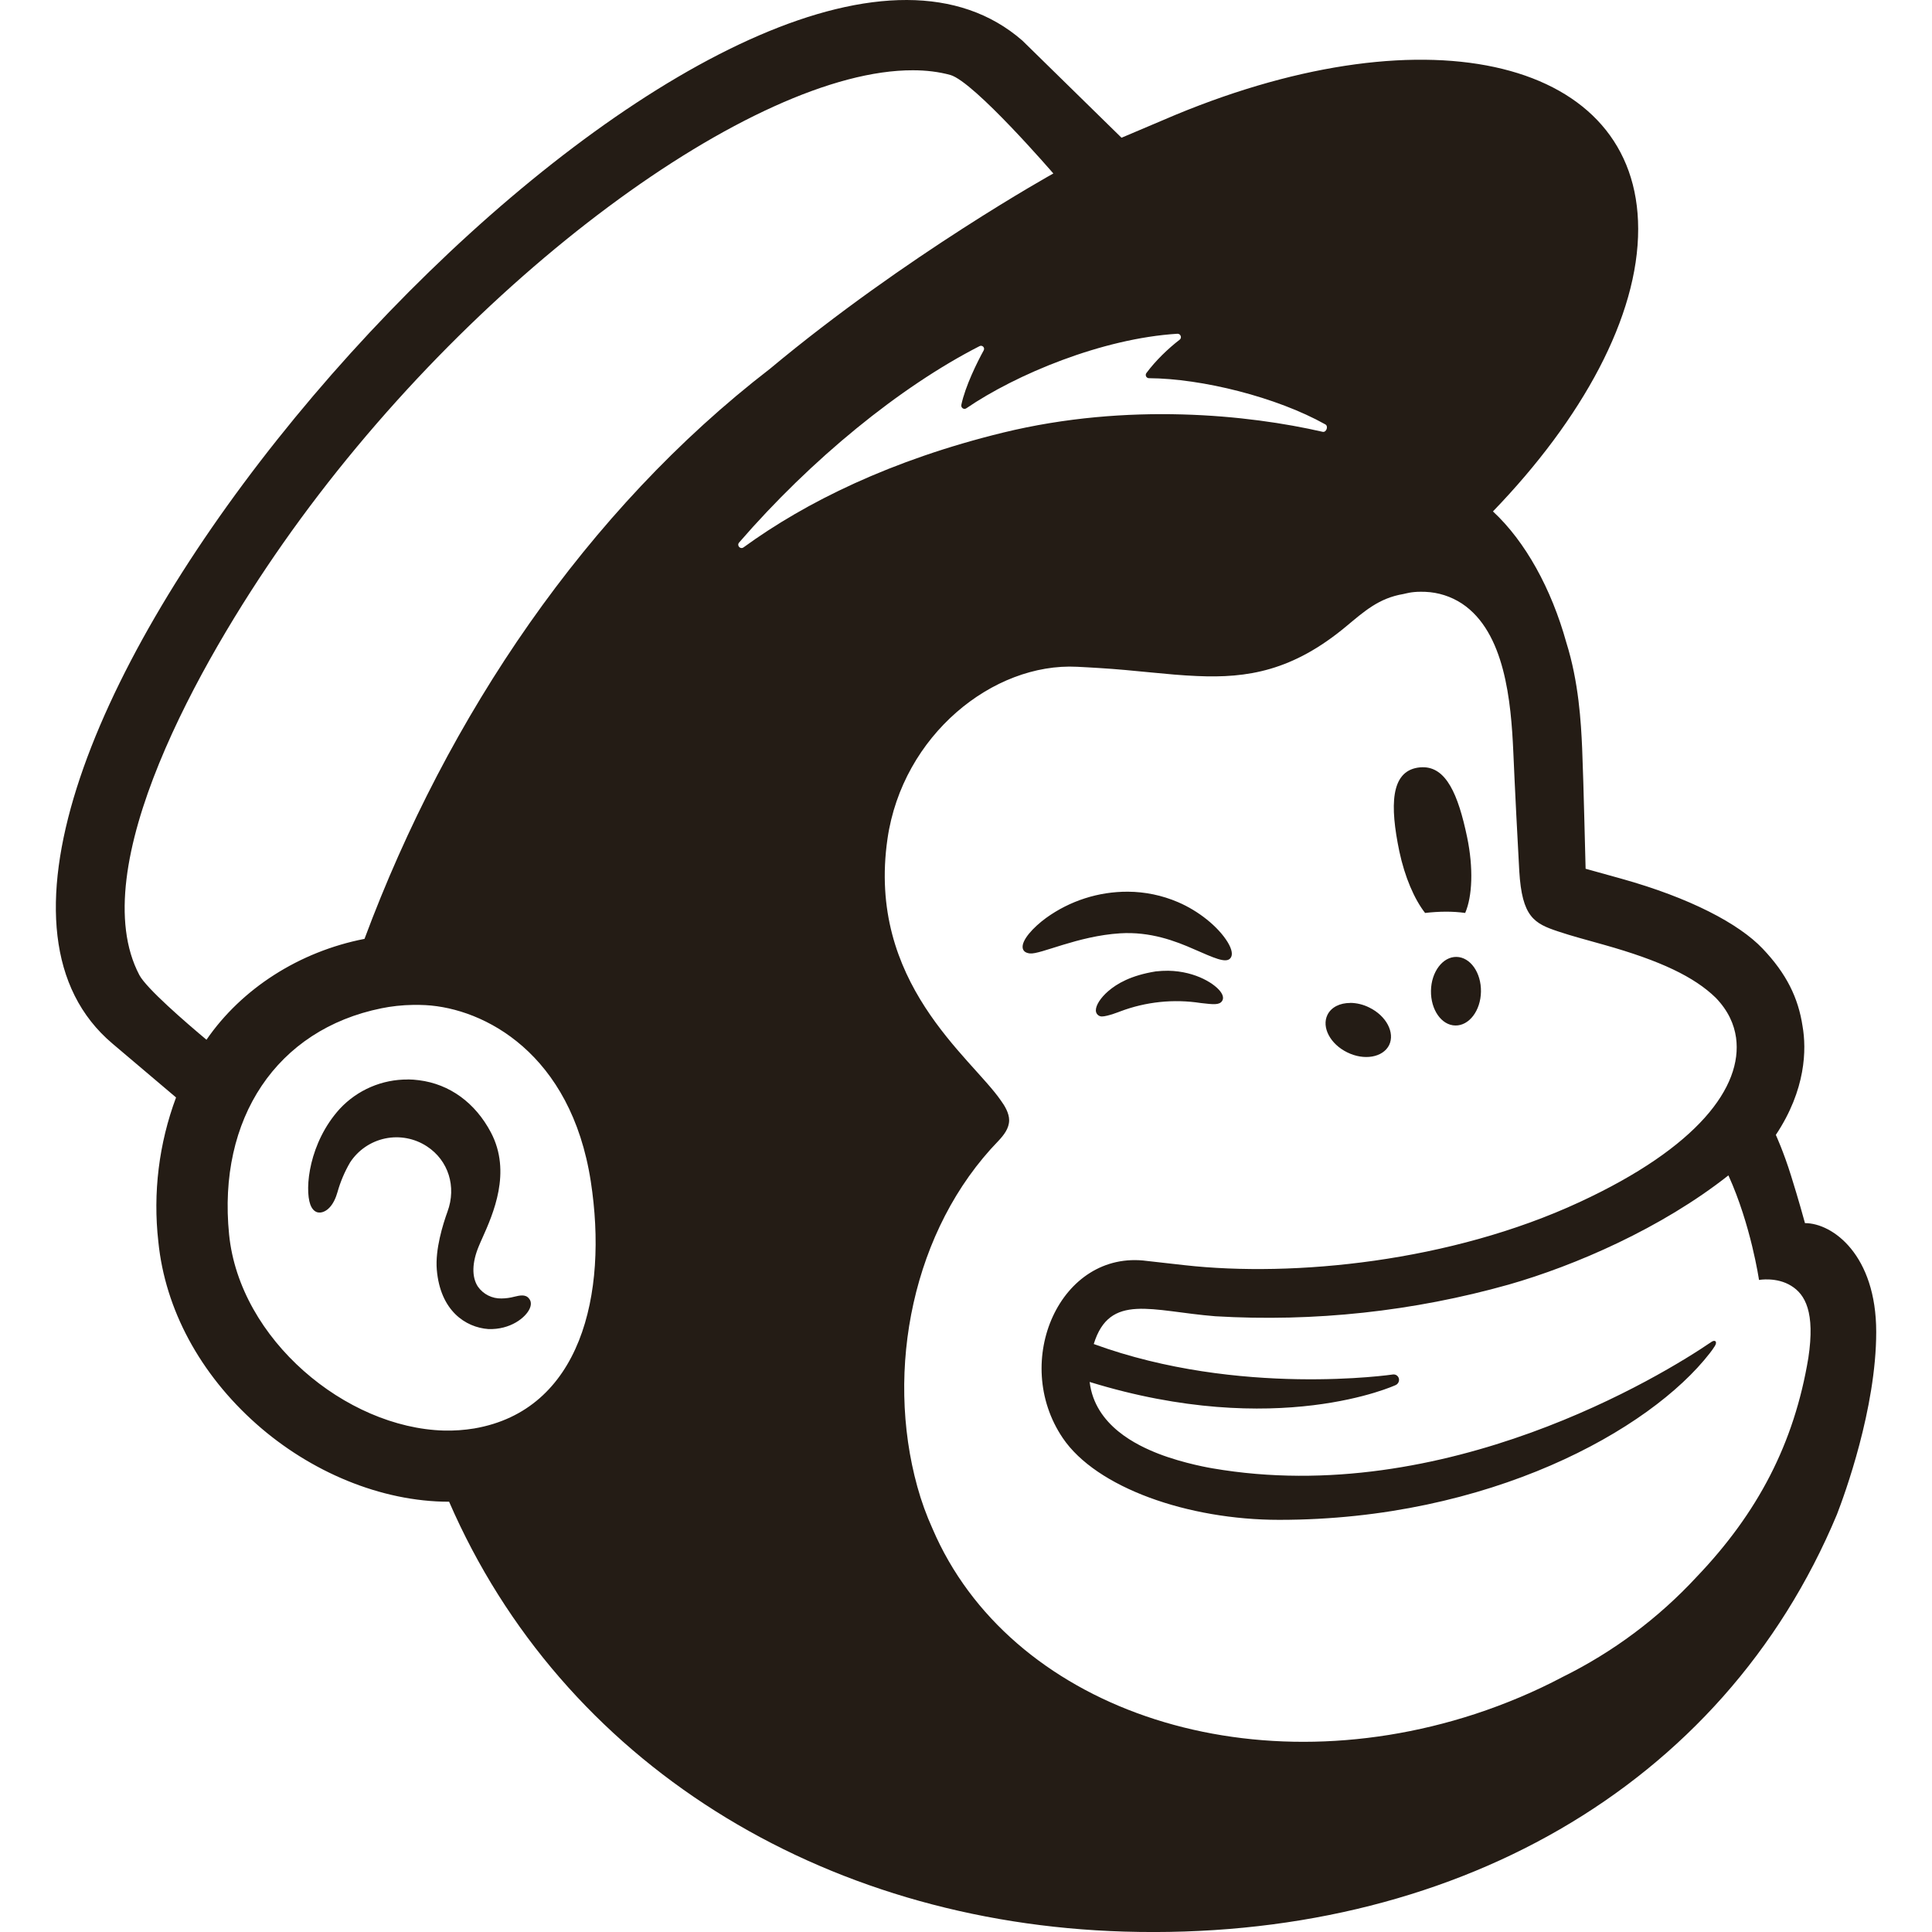
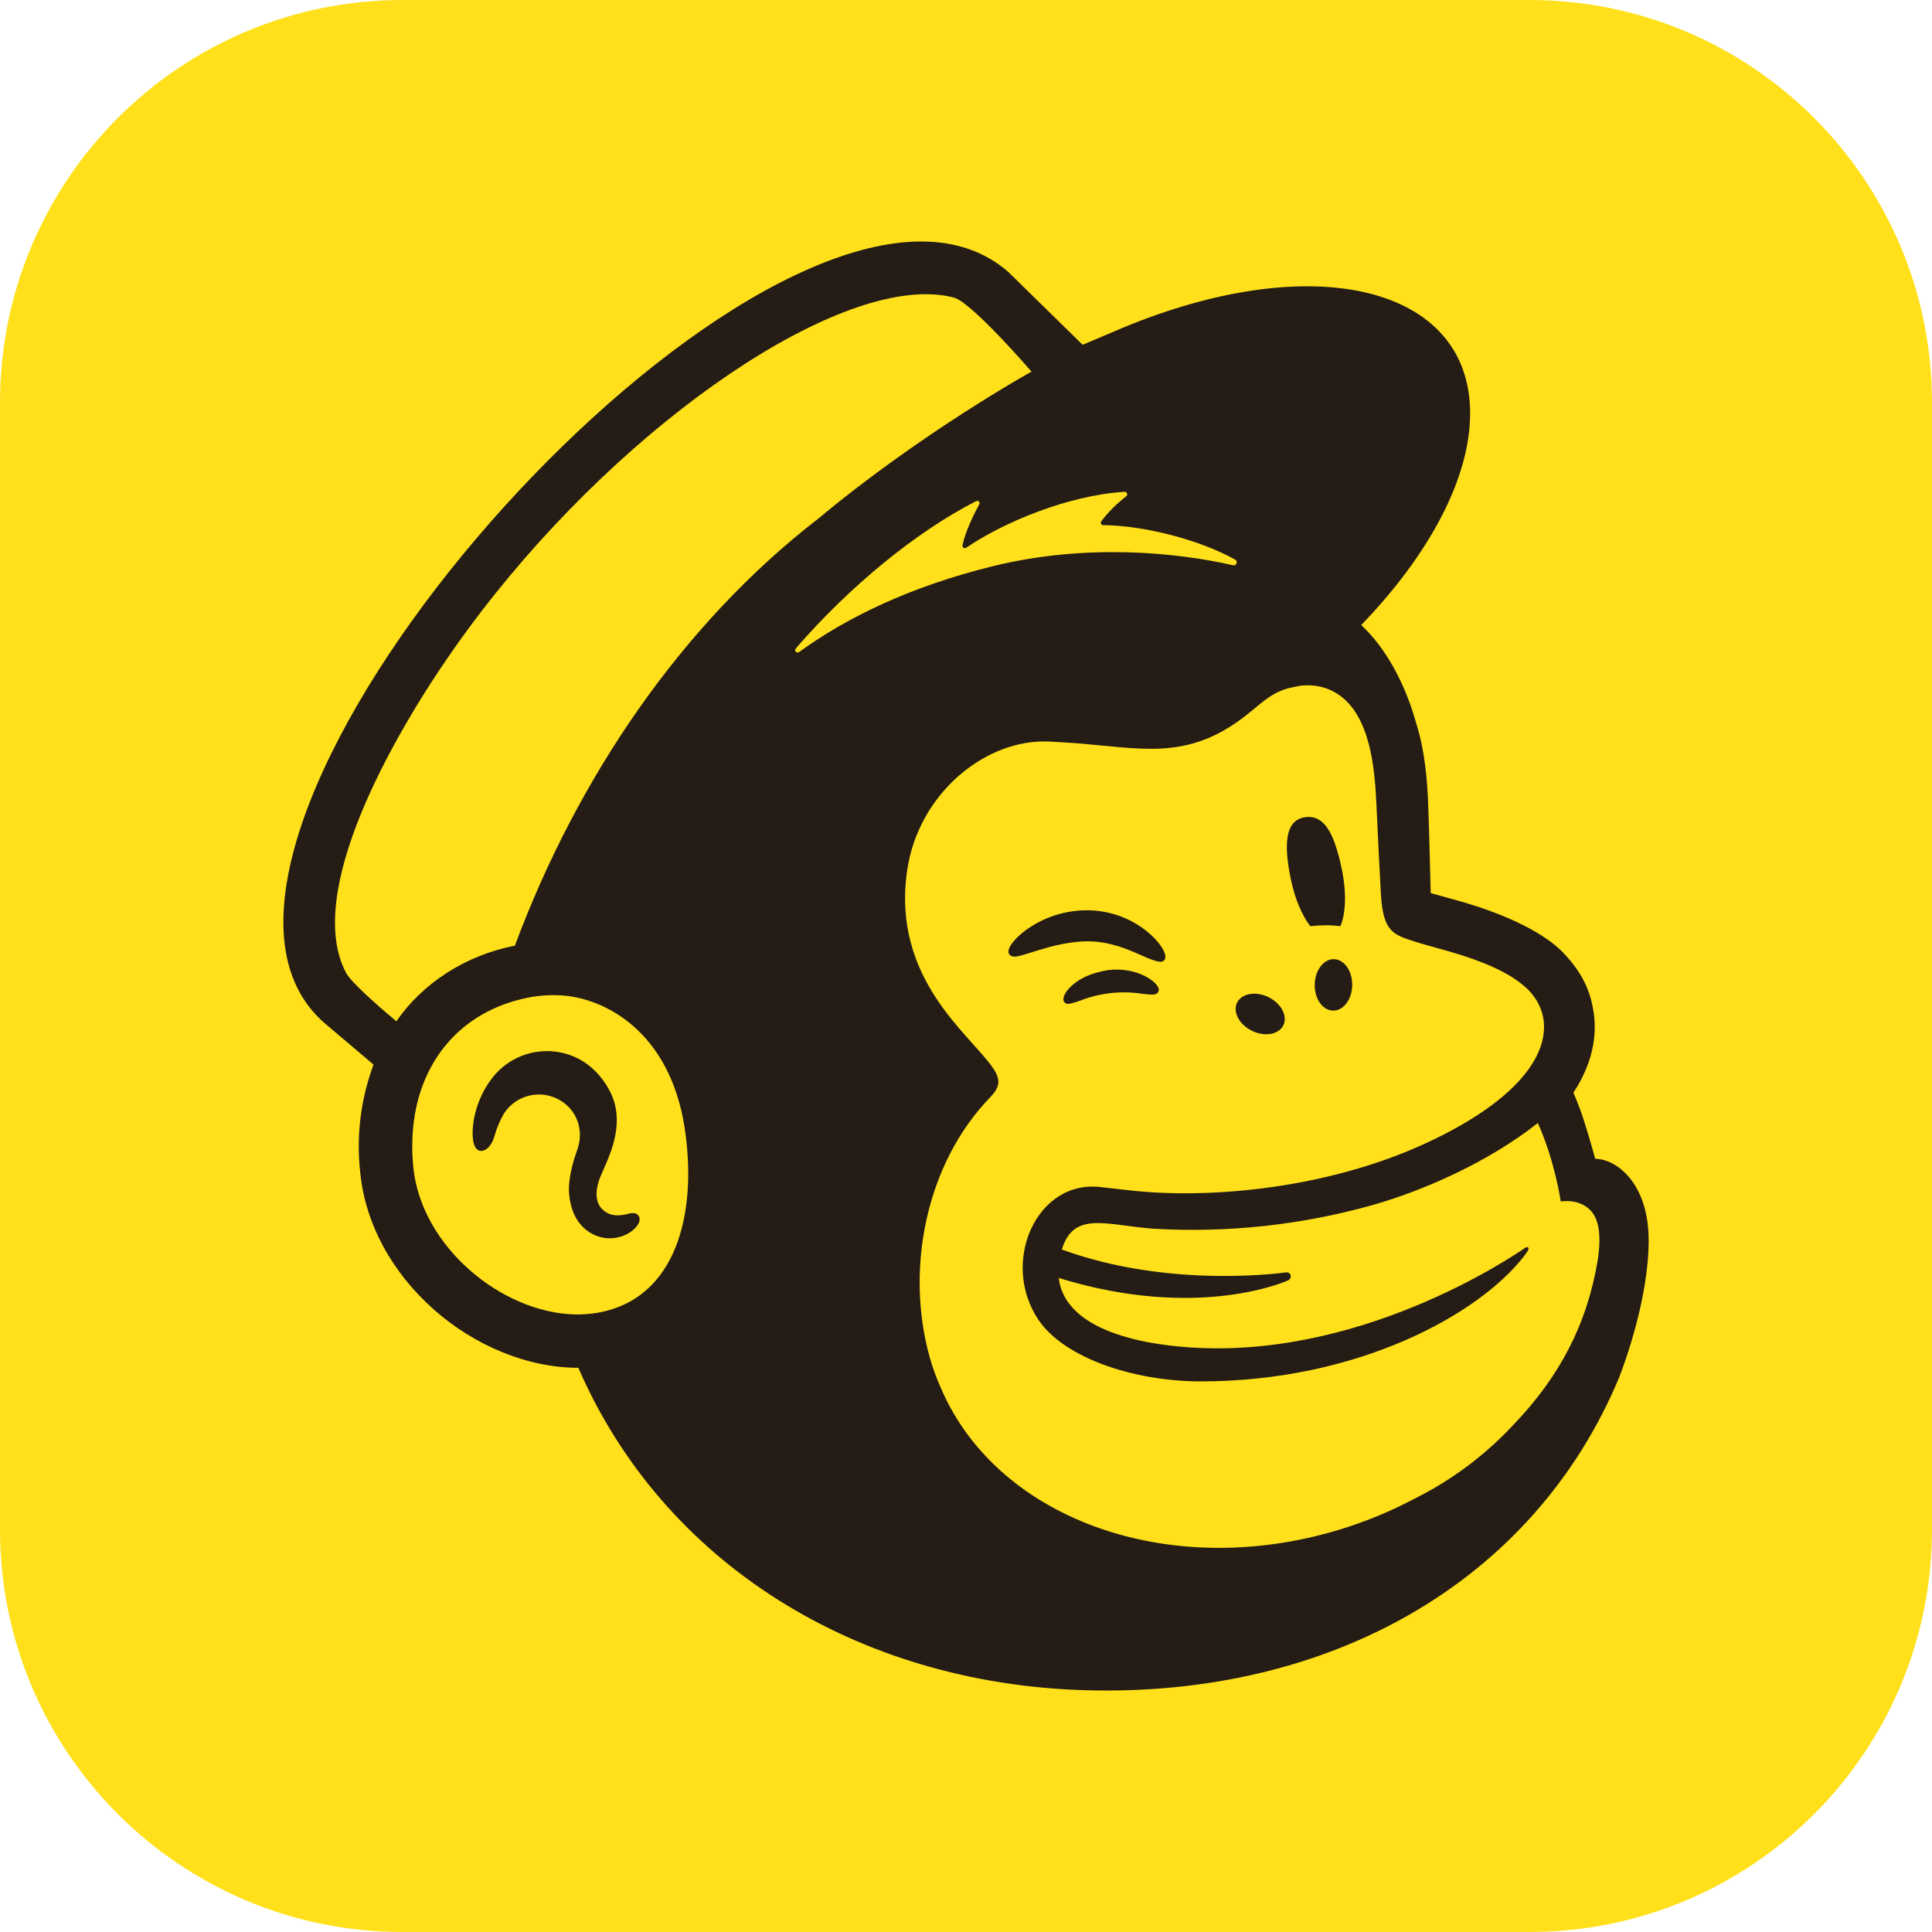
<svg xmlns="http://www.w3.org/2000/svg" viewBox="0 0 24 24">
-   <path fill="#241C15" d="M11.267 0C6.791-.015-1.82 10.246 1.397 12.964l.79.669a3.88 3.88 0 0 0-.22 1.792c.084.84.518 1.644 1.22 2.266.666.59 1.542.964 2.392.964 1.406 3.24 4.62 5.228 8.386 5.34 4.04.12 7.433-1.776 8.854-5.182.093-.24.488-1.316.488-2.267 0-.956-.54-1.352-.885-1.352-.01-.037-.078-.286-.172-.586-.093-.3-.19-.51-.19-.51.375-.563.382-1.065.332-1.35-.053-.353-.2-.653-.496-.964-.296-.311-.902-.63-1.753-.868l-.446-.124c-.002-.019-.024-1.053-.043-1.497-.014-.32-.042-.822-.197-1.315-.186-.668-.508-1.253-.911-1.627 1.112-1.152 1.806-2.422 1.804-3.511-.003-2.095-2.576-2.729-5.746-1.416l-.672.285A678.22 678.22 0 0 0 12.7.504C12.304.159 11.817.002 11.267 0zm.073.873c.166 0 .322.019.465.058.297.084 1.28 1.224 1.28 1.224s-1.826 1.013-3.52 2.426c-2.28 1.757-4.005 4.311-5.037 7.082-.811.158-1.526.618-1.963 1.253-.261-.218-.748-.64-.834-.804-.698-1.326.761-3.902 1.781-5.357C5.834 3.44 9.37.867 11.34.873zm3.286 3.273c.04-.002.06.05.028.074-.143.11-.299.26-.413.414a.04.04 0 0 0 .031.064c.659.004 1.587.235 2.192.574.041.023.012.103-.034.092-.915-.21-2.414-.369-3.97.01-1.39.34-2.45.863-3.224 1.426-.04.028-.086-.023-.055-.06.896-1.035 1.999-1.935 2.987-2.44.034-.018.07.019.052.052-.079.143-.23.447-.278.678-.007.035.032.063.062.042.615-.42 1.684-.868 2.622-.926zm3.023 3.205l.056.001a.896.896 0 0 1 .456.146c.534.355.61 1.216.638 1.845.015.36.059 1.229.074 1.478.034.571.184.651.487.751.17.057.33.098.563.164.706.198 1.125.4 1.39.658.157.162.23.333.253.497.083.608-.472 1.36-1.942 2.041-1.607.746-3.557.935-4.904.785l-.471-.053c-1.078-.145-1.693 1.247-1.046 2.201.417.615 1.552 1.015 2.688 1.015 2.604 0 4.605-1.111 5.35-2.072a.987.987 0 0 0 .06-.085c.036-.055.006-.085-.04-.054-.608.416-3.31 2.069-6.2 1.571 0 0-.351-.057-.672-.182-.255-.1-.788-.344-.853-.891 2.333.72 3.801.039 3.801.039a.072.072 0 0 0 .042-.072.067.067 0 0 0-.074-.06s-1.911.283-3.718-.378c.197-.64.72-.408 1.51-.345a11.045 11.045 0 0 0 3.647-.394c.818-.234 1.892-.697 2.727-1.356.281.618.38 1.299.38 1.299s.219-.04.4.073c.173.106.299.326.213.895-.176 1.063-.628 1.926-1.387 2.72a5.714 5.714 0 0 1-1.666 1.244c-.34.18-.704.334-1.087.46-2.863.935-5.794-.093-6.739-2.3a3.545 3.545 0 0 1-.189-.522c-.403-1.455-.06-3.2 1.008-4.299.065-.07.132-.153.132-.256 0-.087-.055-.179-.102-.243-.374-.543-1.669-1.466-1.409-3.254.187-1.284 1.31-2.189 2.357-2.135.089.004.177.01.266.015.453.027.85.085 1.223.1.625.028 1.187-.063 1.853-.618.225-.187.405-.35.71-.401.028-.005.092-.028.215-.028zm.022 2.18a.42.42 0 0 0-.06.005c-.335.054-.347.468-.228 1.04.068.32.187.595.32.765.175-.02.343-.022.498 0 .089-.205.104-.557.024-.942-.112-.535-.261-.872-.554-.868zm-3.66 1.546a1.724 1.724 0 0 0-1.016.326c-.16.117-.311.28-.29.378.008.032.031.056.088.063.131.015.592-.217 1.122-.25.374-.023.684.094.923.2.239.104.386.173.443.113.037-.038.026-.11-.031-.204-.118-.192-.36-.387-.618-.497a1.601 1.601 0 0 0-.621-.129zm4.082.81c-.171-.003-.313.186-.317.42-.004.236.131.43.303.432.172.003.314-.185.318-.42.004-.236-.132-.429-.304-.432zm-3.58.172c-.05 0-.102.002-.155.008-.311.05-.483.152-.593.247-.094.082-.152.173-.152.237a.075.075 0 0 0 .075.076c.07 0 .228-.063.228-.063a1.98 1.98 0 0 1 1.001-.104c.157.018.23.027.265-.026.01-.016.022-.049-.01-.1-.063-.103-.311-.269-.66-.275zm2.26.4c-.127 0-.235.051-.283.148-.075.154.035.363.246.466.21.104.443.063.52-.09.075-.155-.035-.364-.246-.467a.542.542 0 0 0-.237-.058zm-11.635.024c.048 0 .098 0 .149.003.73.04 1.806.6 2.052 2.19.217 1.41-.128 2.843-1.449 3.069-.123.02-.248.029-.374.026-1.22-.033-2.539-1.132-2.67-2.435-.145-1.44.591-2.548 1.894-2.811.117-.024.252-.04.398-.042zm-.07.927a1.144 1.144 0 0 0-.847.364c-.38.418-.439.988-.366 1.19.027.073.07.094.1.098.064.008.16-.039.22-.2a1.2 1.2 0 0 0 .017-.052 1.58 1.58 0 0 1 .157-.37.689.689 0 0 1 .955-.199c.266.174.369.5.255.81-.058.161-.154.469-.133.721.043.511.357.717.64.738.274.01.466-.143.515-.256.029-.067.005-.107-.011-.125-.043-.053-.113-.037-.18-.021a.638.638 0 0 1-.16.022.347.347 0 0 1-.294-.148c-.078-.12-.073-.3.013-.504.011-.028.025-.058.04-.092.138-.308.368-.825.11-1.317-.195-.37-.513-.602-.894-.65a1.135 1.135 0 0 0-.138-.01z" />
+   <rect width="24" height="24" rx="5" fill="#FFE01B" />
+   <g transform="translate(3 3) scale(0.75)">
+     <path fill="#241C15" d="M11.267 0C6.791-.015-1.82 10.246 1.397 12.964l.79.669a3.88 3.88 0 0 0-.22 1.792c.084.84.518 1.644 1.22 2.266.666.59 1.542.964 2.392.964 1.406 3.24 4.62 5.228 8.386 5.34 4.04.12 7.433-1.776 8.854-5.182.093-.24.488-1.316.488-2.267 0-.956-.54-1.352-.885-1.352-.01-.037-.078-.286-.172-.586-.093-.3-.19-.51-.19-.51.375-.563.382-1.065.332-1.35-.053-.353-.2-.653-.496-.964-.296-.311-.902-.63-1.753-.868l-.446-.124c-.002-.019-.024-1.053-.043-1.497-.014-.32-.042-.822-.197-1.315-.186-.668-.508-1.253-.911-1.627 1.112-1.152 1.806-2.422 1.804-3.511-.003-2.095-2.576-2.729-5.746-1.416l-.672.285A678.22 678.22 0 0 0 12.7.504C12.304.159 11.817.002 11.267 0zm.073.873c.166 0 .322.019.465.058.297.084 1.28 1.224 1.28 1.224s-1.826 1.013-3.52 2.426c-2.28 1.757-4.005 4.311-5.037 7.082-.811.158-1.526.618-1.963 1.253-.261-.218-.748-.64-.834-.804-.698-1.326.761-3.902 1.781-5.357C5.834 3.44 9.37.867 11.34.873zm3.286 3.273c.04-.002.06.05.028.074-.143.11-.299.26-.413.414a.04.04 0 0 0 .031.064c.659.004 1.587.235 2.192.574.041.023.012.103-.034.092-.915-.21-2.414-.369-3.97.01-1.39.34-2.45.863-3.224 1.426-.04.028-.086-.023-.055-.06.896-1.035 1.999-1.935 2.987-2.44.034-.018.07.019.052.052-.079.143-.23.447-.278.678-.007.035.032.063.062.042.615-.42 1.684-.868 2.622-.926zm3.023 3.205l.056.001a.896.896 0 0 1 .456.146c.534.355.61 1.216.638 1.845.015.36.059 1.229.074 1.478.034.571.184.651.487.751.17.057.33.098.563.164.706.198 1.125.4 1.39.658.157.162.23.333.253.497.083.608-.472 1.36-1.942 2.041-1.607.746-3.557.935-4.904.785l-.471-.053c-1.078-.145-1.693 1.247-1.046 2.201.417.615 1.552 1.015 2.688 1.015 2.604 0 4.605-1.111 5.35-2.072a.987.987 0 0 0 .06-.085c.036-.055.006-.085-.04-.054-.608.416-3.31 2.069-6.2 1.571 0 0-.351-.057-.672-.182-.255-.1-.788-.344-.853-.891 2.333.72 3.801.039 3.801.039a.072.072 0 0 0 .042-.072.067.067 0 0 0-.074-.06s-1.911.283-3.718-.378c.197-.64.72-.408 1.51-.345a11.045 11.045 0 0 0 3.647-.394c.818-.234 1.892-.697 2.727-1.356.281.618.38 1.299.38 1.299s.219-.04.4.073c.173.106.299.326.213.895-.176 1.063-.628 1.926-1.387 2.72a5.714 5.714 0 0 1-1.666 1.244c-.34.18-.704.334-1.087.46-2.863.935-5.794-.093-6.739-2.3a3.545 3.545 0 0 1-.189-.522c-.403-1.455-.06-3.2 1.008-4.299.065-.07.132-.153.132-.256 0-.087-.055-.179-.102-.243-.374-.543-1.669-1.466-1.409-3.254.187-1.284 1.31-2.189 2.357-2.135.089.004.177.01.266.015.453.027.85.085 1.223.1.625.028 1.187-.063 1.853-.618.225-.187.405-.35.71-.401.028-.005.092-.028.215-.028zm.022 2.18a.42.42 0 0 0-.06.005c-.335.054-.347.468-.228 1.04.068.32.187.595.32.765.175-.02.343-.022.498 0 .089-.205.104-.557.024-.942-.112-.535-.261-.872-.554-.868zm-3.66 1.546a1.724 1.724 0 0 0-1.016.326c-.16.117-.311.28-.29.378.008.032.031.056.088.063.131.015.592-.217 1.122-.25.374-.023.684.094.923.2.239.104.386.173.443.113.037-.038.026-.11-.031-.204-.118-.192-.36-.387-.618-.497a1.601 1.601 0 0 0-.621-.129zm4.082.81c-.171-.003-.313.186-.317.42-.004.236.131.43.303.432.172.003.314-.185.318-.42.004-.236-.132-.429-.304-.432zm-3.58.172c-.05 0-.102.002-.155.008-.311.05-.483.152-.593.247-.094.082-.152.173-.152.237a.075.075 0 0 0 .075.076c.07 0 .228-.063.228-.063a1.98 1.98 0 0 1 1.001-.104c.157.018.23.027.265-.026.01-.016.022-.049-.01-.1-.063-.103-.311-.269-.66-.275zm2.26.4c-.127 0-.235.051-.283.148-.075.154.035.363.246.466.21.104.443.063.52-.09.075-.155-.035-.364-.246-.467a.542.542 0 0 0-.237-.058zm-11.635.024c.048 0 .098 0 .149.003.73.04 1.806.6 2.052 2.19.217 1.41-.128 2.843-1.449 3.069-.123.02-.248.029-.374.026-1.22-.033-2.539-1.132-2.67-2.435-.145-1.44.591-2.548 1.894-2.811.117-.024.252-.04.398-.042zm-.07.927a1.144 1.144 0 0 0-.847.364c-.38.418-.439.988-.366 1.19.027.073.07.094.1.098.064.008.16-.039.22-.2a1.2 1.2 0 0 0 .017-.052 1.58 1.58 0 0 1 .157-.37.689.689 0 0 1 .955-.199c.266.174.369.5.255.81-.058.161-.154.469-.133.721.043.511.357.717.64.738.274.01.466-.143.515-.256.029-.067.005-.107-.011-.125-.043-.053-.113-.037-.18-.021a.638.638 0 0 1-.16.022.347.347 0 0 1-.294-.148c-.078-.12-.073-.3.013-.504.011-.028.025-.058.04-.092.138-.308.368-.825.11-1.317-.195-.37-.513-.602-.894-.65a1.135 1.135 0 0 0-.138-.01z" />
+   </g>
</svg>
